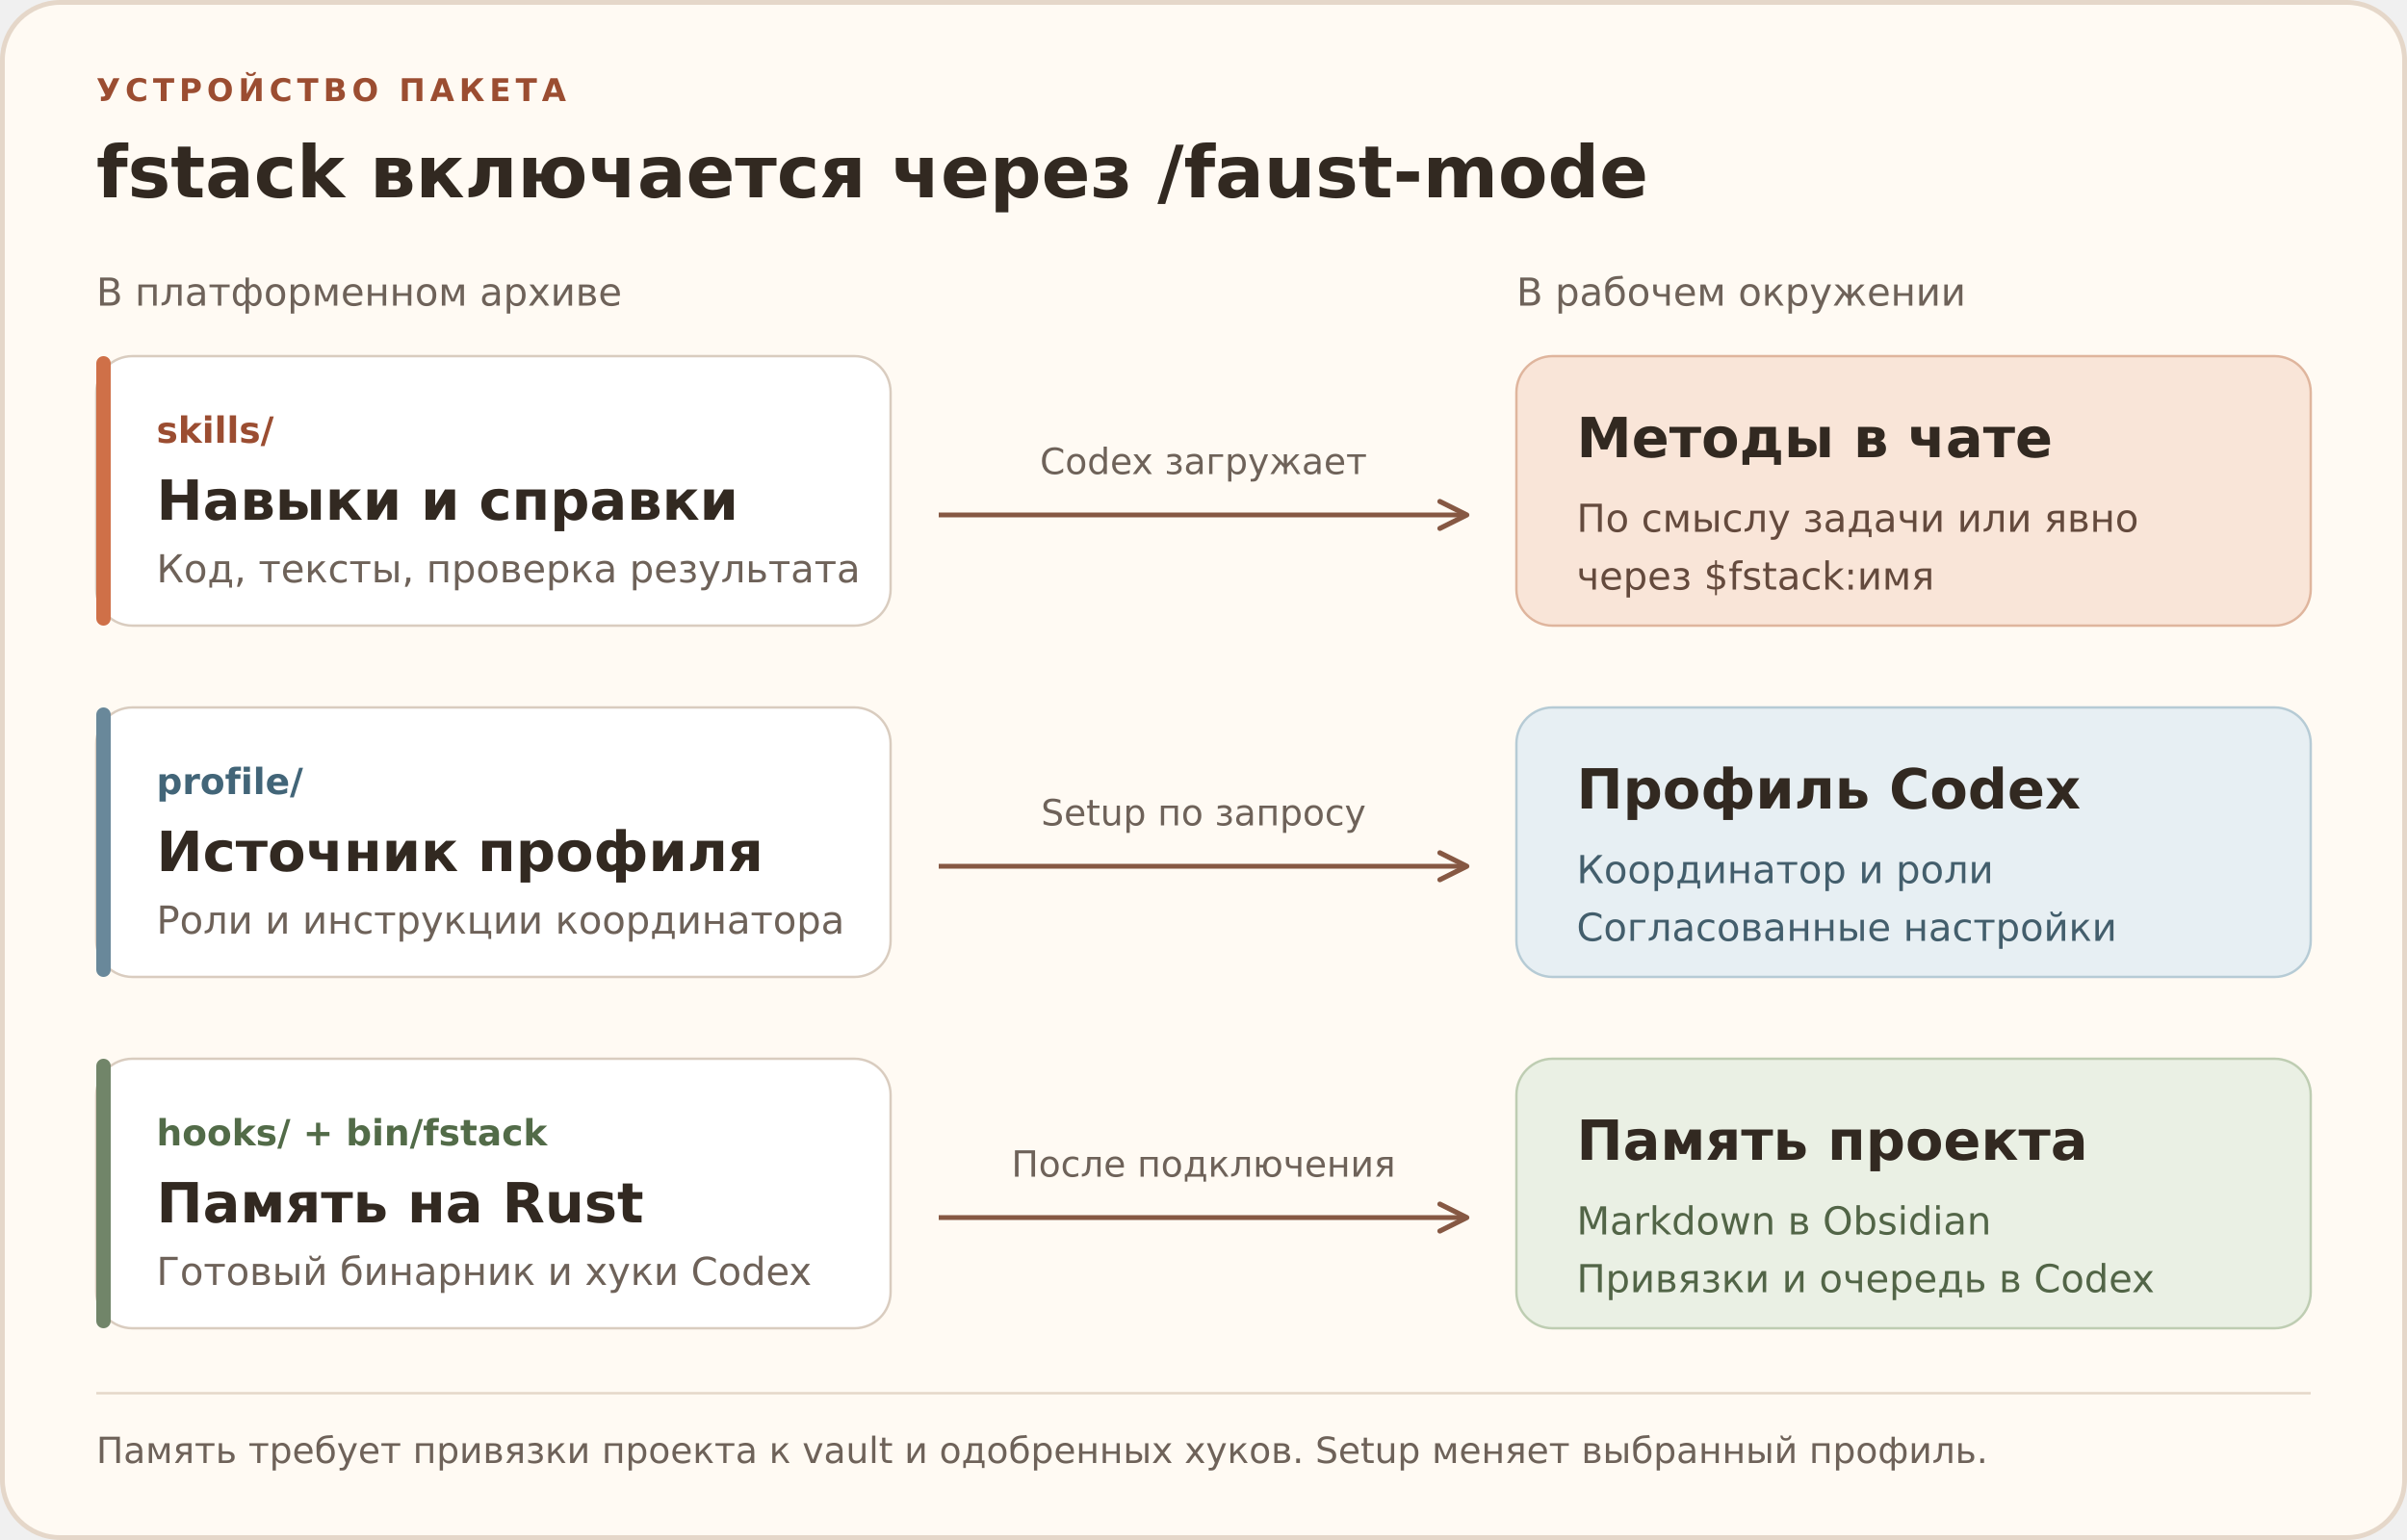
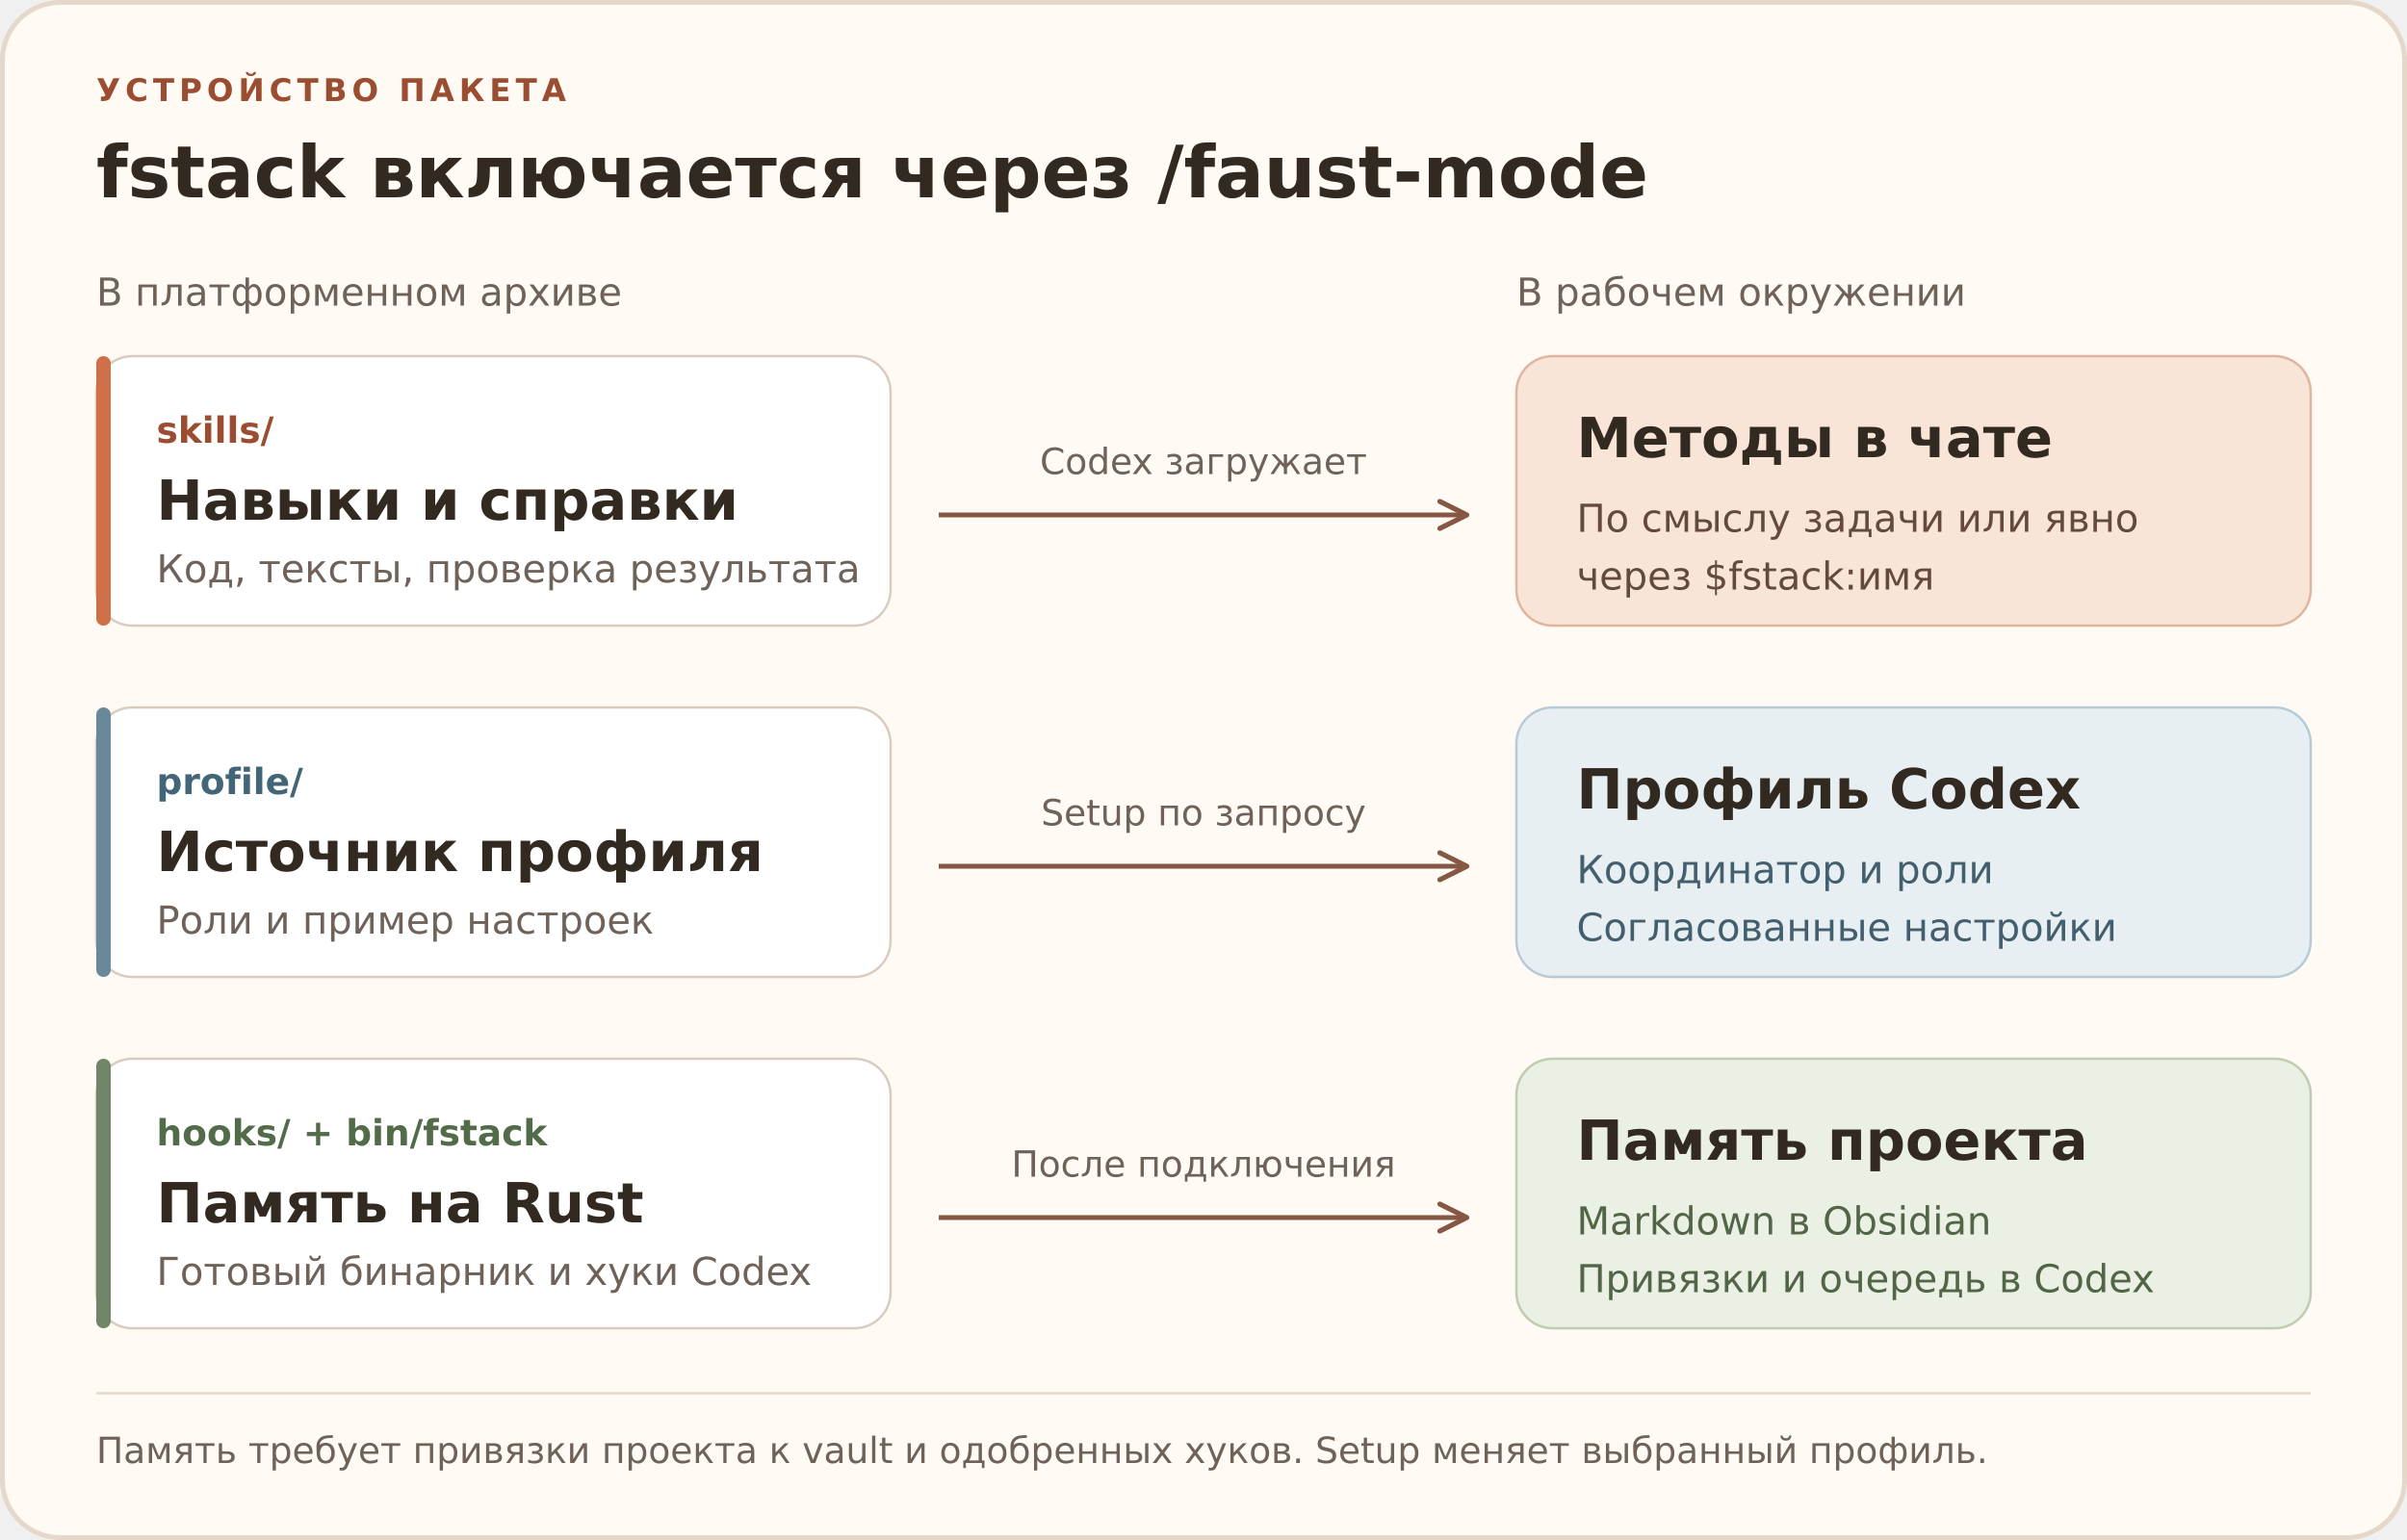
<svg xmlns="http://www.w3.org/2000/svg" width="1000" height="640" viewBox="0 0 1000 640" role="img" aria-labelledby="title desc">
  <defs>
    <marker id="arrow" viewBox="0 0 10 10" refX="8" refY="5" markerWidth="7" markerHeight="7" orient="auto-start-reverse">
      <path d="M 1 1 L 9 5 L 1 9" fill="none" stroke="#865843" stroke-width="1.5" stroke-linecap="round" stroke-linejoin="round" />
    </marker>
  </defs>
  <rect x="1" y="1" width="998" height="638" rx="24" fill="#fffaf3" stroke="#e5d7c9" stroke-width="2" />
  <g font-family="DejaVu Sans, sans-serif">
    <text x="40" y="42" fill="#9b4d31" font-size="13" font-weight="700" letter-spacing="2">УСТРОЙСТВО ПАКЕТА</text>
    <text x="40" y="82" fill="#322921" font-size="30" font-weight="700">fstack включается через /faust-mode</text>
    <text x="40" y="127" fill="#6e6259" font-size="16">В платформенном архиве</text>
    <text x="630" y="127" fill="#6e6259" font-size="16">В рабочем окружении</text>
    <rect x="40" y="148" width="330" height="112" rx="15" fill="#ffffff" stroke="#d9ccbf" />
    <rect x="40" y="148" width="6" height="112" rx="3" fill="#cf7048" />
    <text x="65" y="184" fill="#9b4d31" font-size="15" font-weight="700">skills/</text>
    <text x="65" y="216" fill="#322921" font-size="23" font-weight="700">Навыки и справки</text>
    <text x="65" y="242" fill="#6e6259" font-size="16">Код, тексты, проверка результата</text>
    <path d="M 390 214 H 608" fill="none" stroke="#865843" stroke-width="2" marker-end="url(#arrow)" />
    <text x="500" y="197" fill="#6e6259" font-size="15" text-anchor="middle">Codex загружает</text>
    <rect x="630" y="148" width="330" height="112" rx="15" fill="#f9e5d8" stroke="#dfb59d" />
    <text x="655" y="190" fill="#322921" font-size="23" font-weight="700">Методы в чате</text>
    <text x="655" y="221" fill="#644a3d" font-size="16">По смыслу задачи или явно</text>
    <text x="655" y="245" fill="#644a3d" font-size="16">через $fstack:имя</text>
    <rect x="40" y="294" width="330" height="112" rx="15" fill="#ffffff" stroke="#d9ccbf" />
    <rect x="40" y="294" width="6" height="112" rx="3" fill="#69889a" />
    <text x="65" y="330" fill="#426578" font-size="15" font-weight="700">profile/</text>
    <text x="65" y="362" fill="#322921" font-size="23" font-weight="700">Источник профиля</text>
-     <text x="65" y="388" fill="#6e6259" font-size="16">Роли и инструкции координатора</text>
+     <text x="65" y="388" fill="#6e6259" font-size="16">Роли и пример настроек</text>
    <path d="M 390 360 H 608" fill="none" stroke="#865843" stroke-width="2" marker-end="url(#arrow)" />
    <text x="500" y="343" fill="#6e6259" font-size="15" text-anchor="middle">Setup по запросу</text>
    <rect x="630" y="294" width="330" height="112" rx="15" fill="#e7eff3" stroke="#b6cbd5" />
    <text x="655" y="336" fill="#322921" font-size="23" font-weight="700">Профиль Codex</text>
    <text x="655" y="367" fill="#435e6c" font-size="16">Координатор и роли</text>
    <text x="655" y="391" fill="#435e6c" font-size="16">Согласованные настройки</text>
    <rect x="40" y="440" width="330" height="112" rx="15" fill="#ffffff" stroke="#d9ccbf" />
    <rect x="40" y="440" width="6" height="112" rx="3" fill="#718569" />
    <text x="65" y="476" fill="#526b48" font-size="15" font-weight="700">hooks/ + bin/fstack</text>
    <text x="65" y="508" fill="#322921" font-size="23" font-weight="700">Память на Rust</text>
    <text x="65" y="534" fill="#6e6259" font-size="16">Готовый бинарник и хуки Codex</text>
    <path d="M 390 506 H 608" fill="none" stroke="#865843" stroke-width="2" marker-end="url(#arrow)" />
    <text x="500" y="489" fill="#6e6259" font-size="15" text-anchor="middle">После подключения</text>
    <rect x="630" y="440" width="330" height="112" rx="15" fill="#eaf0e4" stroke="#becdb2" />
    <text x="655" y="482" fill="#322921" font-size="23" font-weight="700">Память проекта</text>
    <text x="655" y="513" fill="#526547" font-size="16">Markdown в Obsidian</text>
    <text x="655" y="537" fill="#526547" font-size="16">Привязки и очередь в Codex</text>
    <path d="M 40 579 H 960" stroke="#e5d7c9" />
    <text x="40" y="608" fill="#6e6259" font-size="15">Память требует привязки проекта к vault и одобренных хуков. Setup меняет выбранный профиль.</text>
  </g>
</svg>
